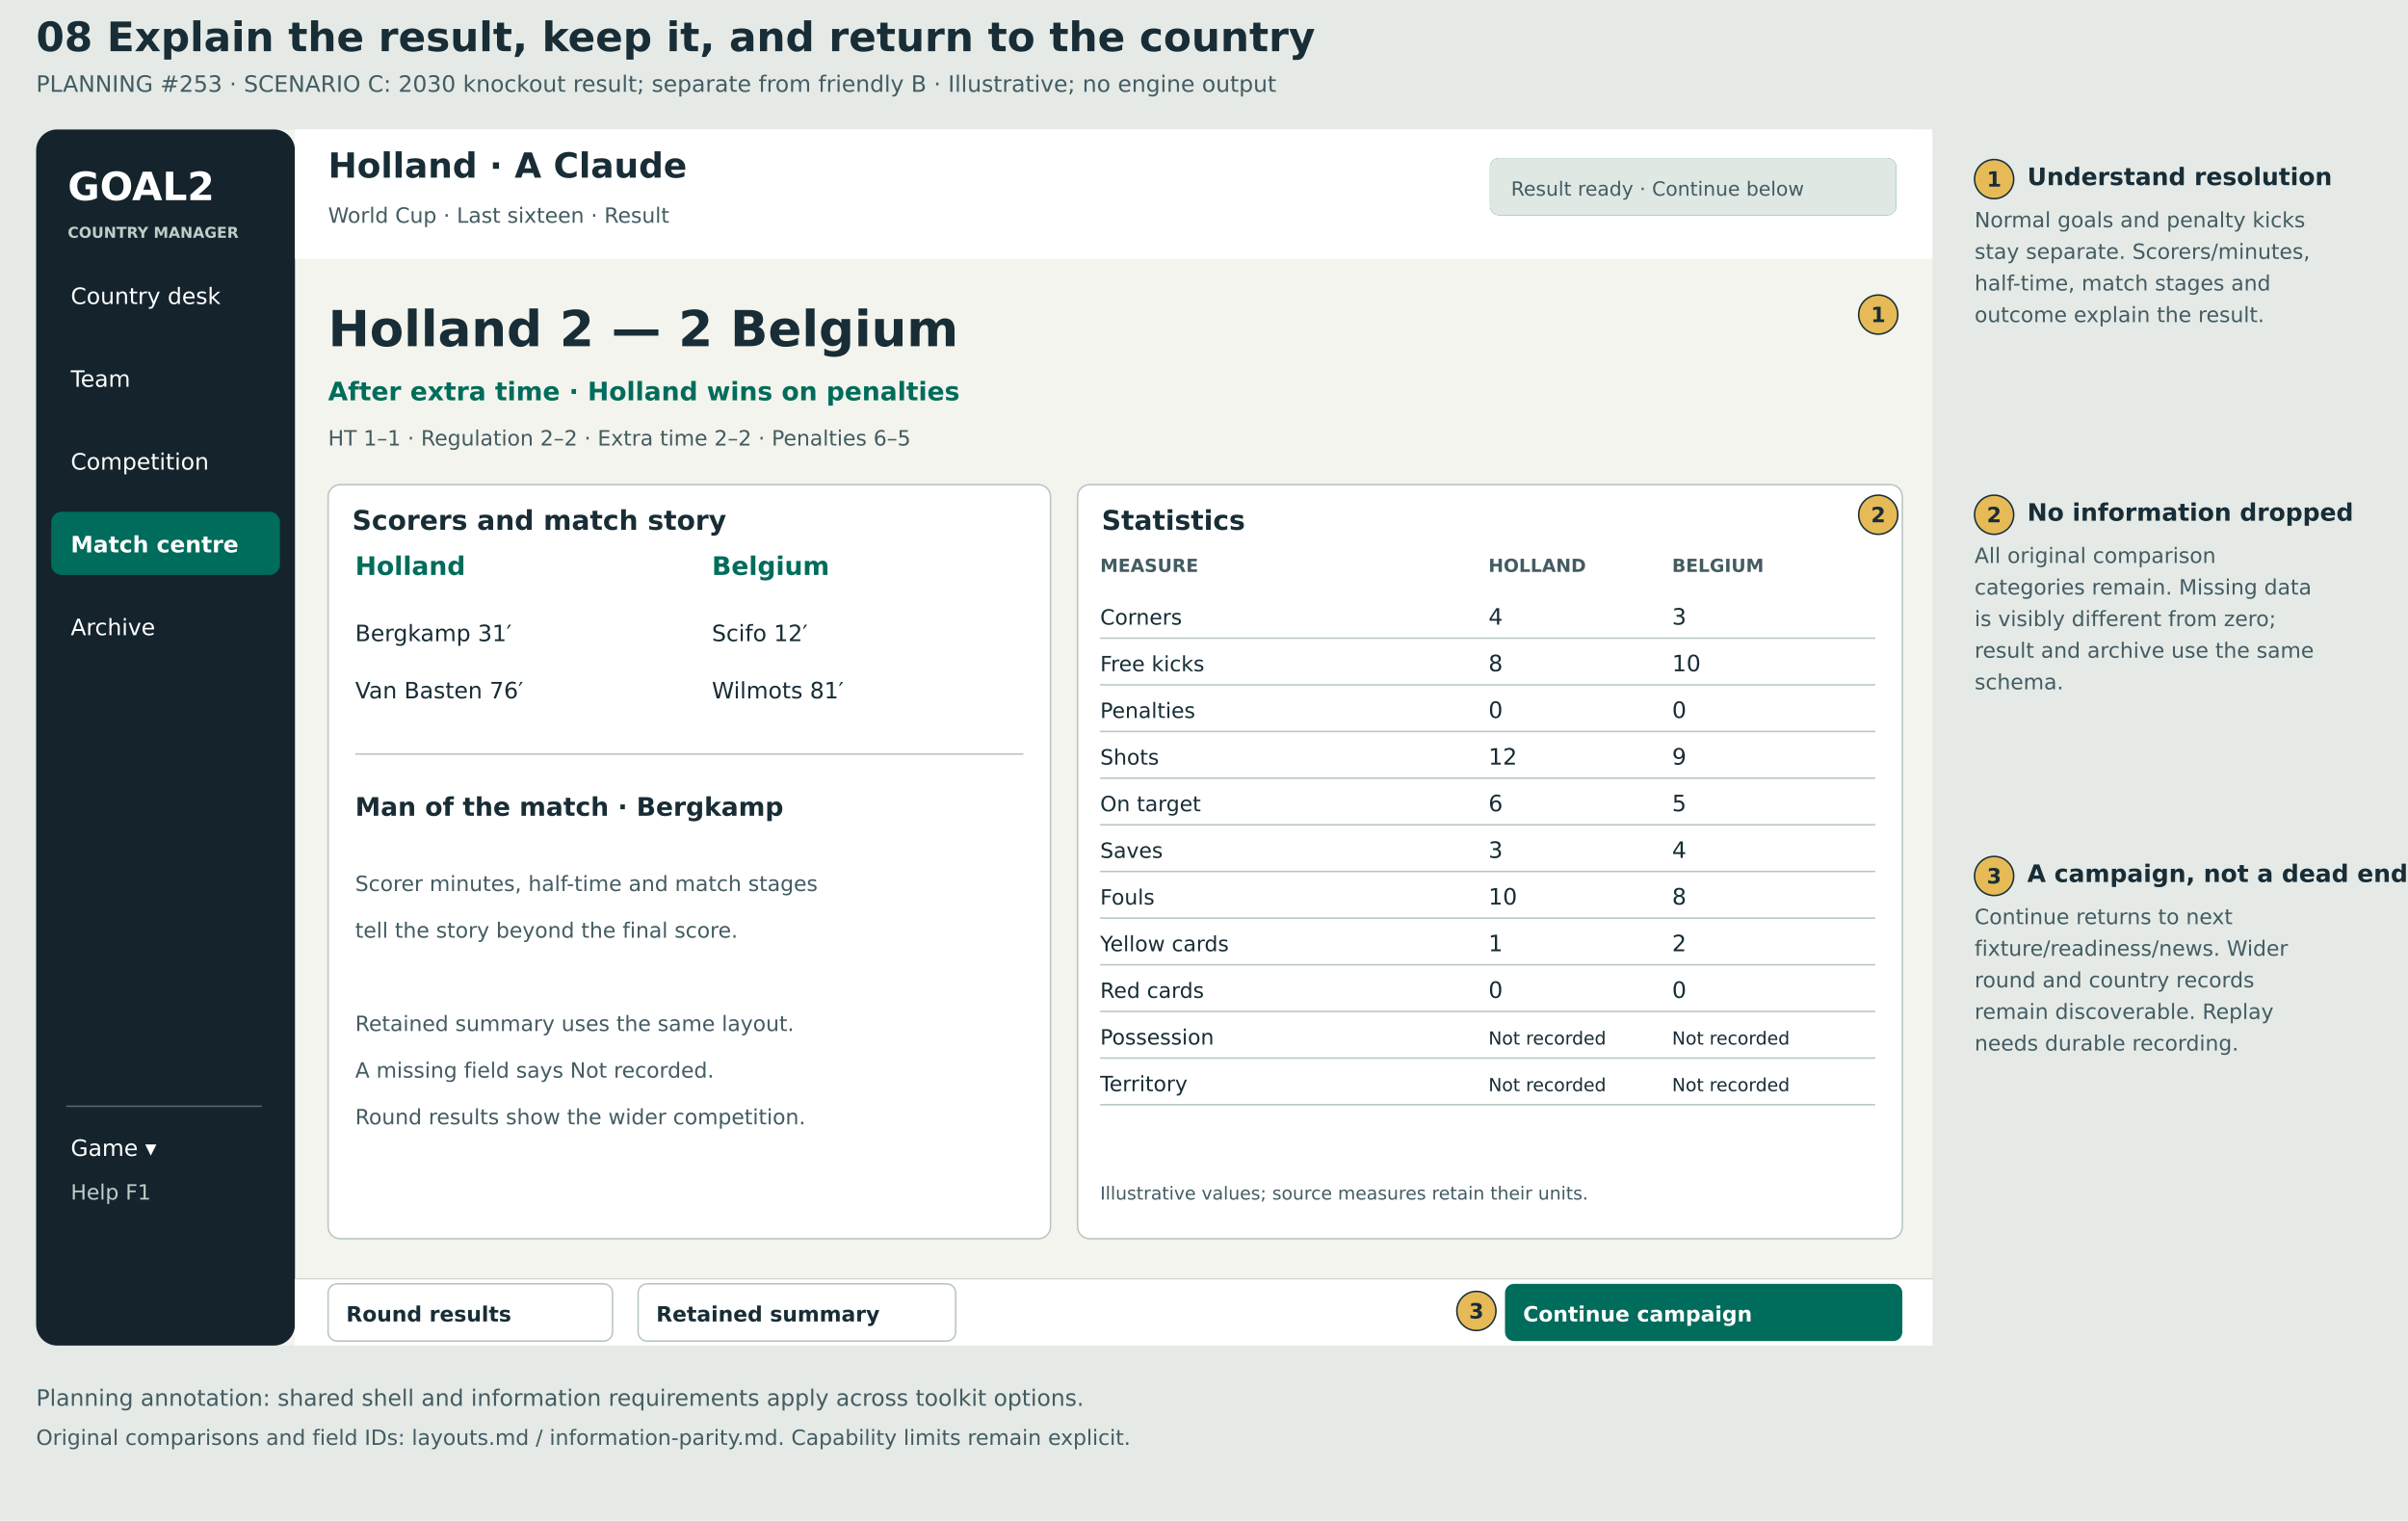
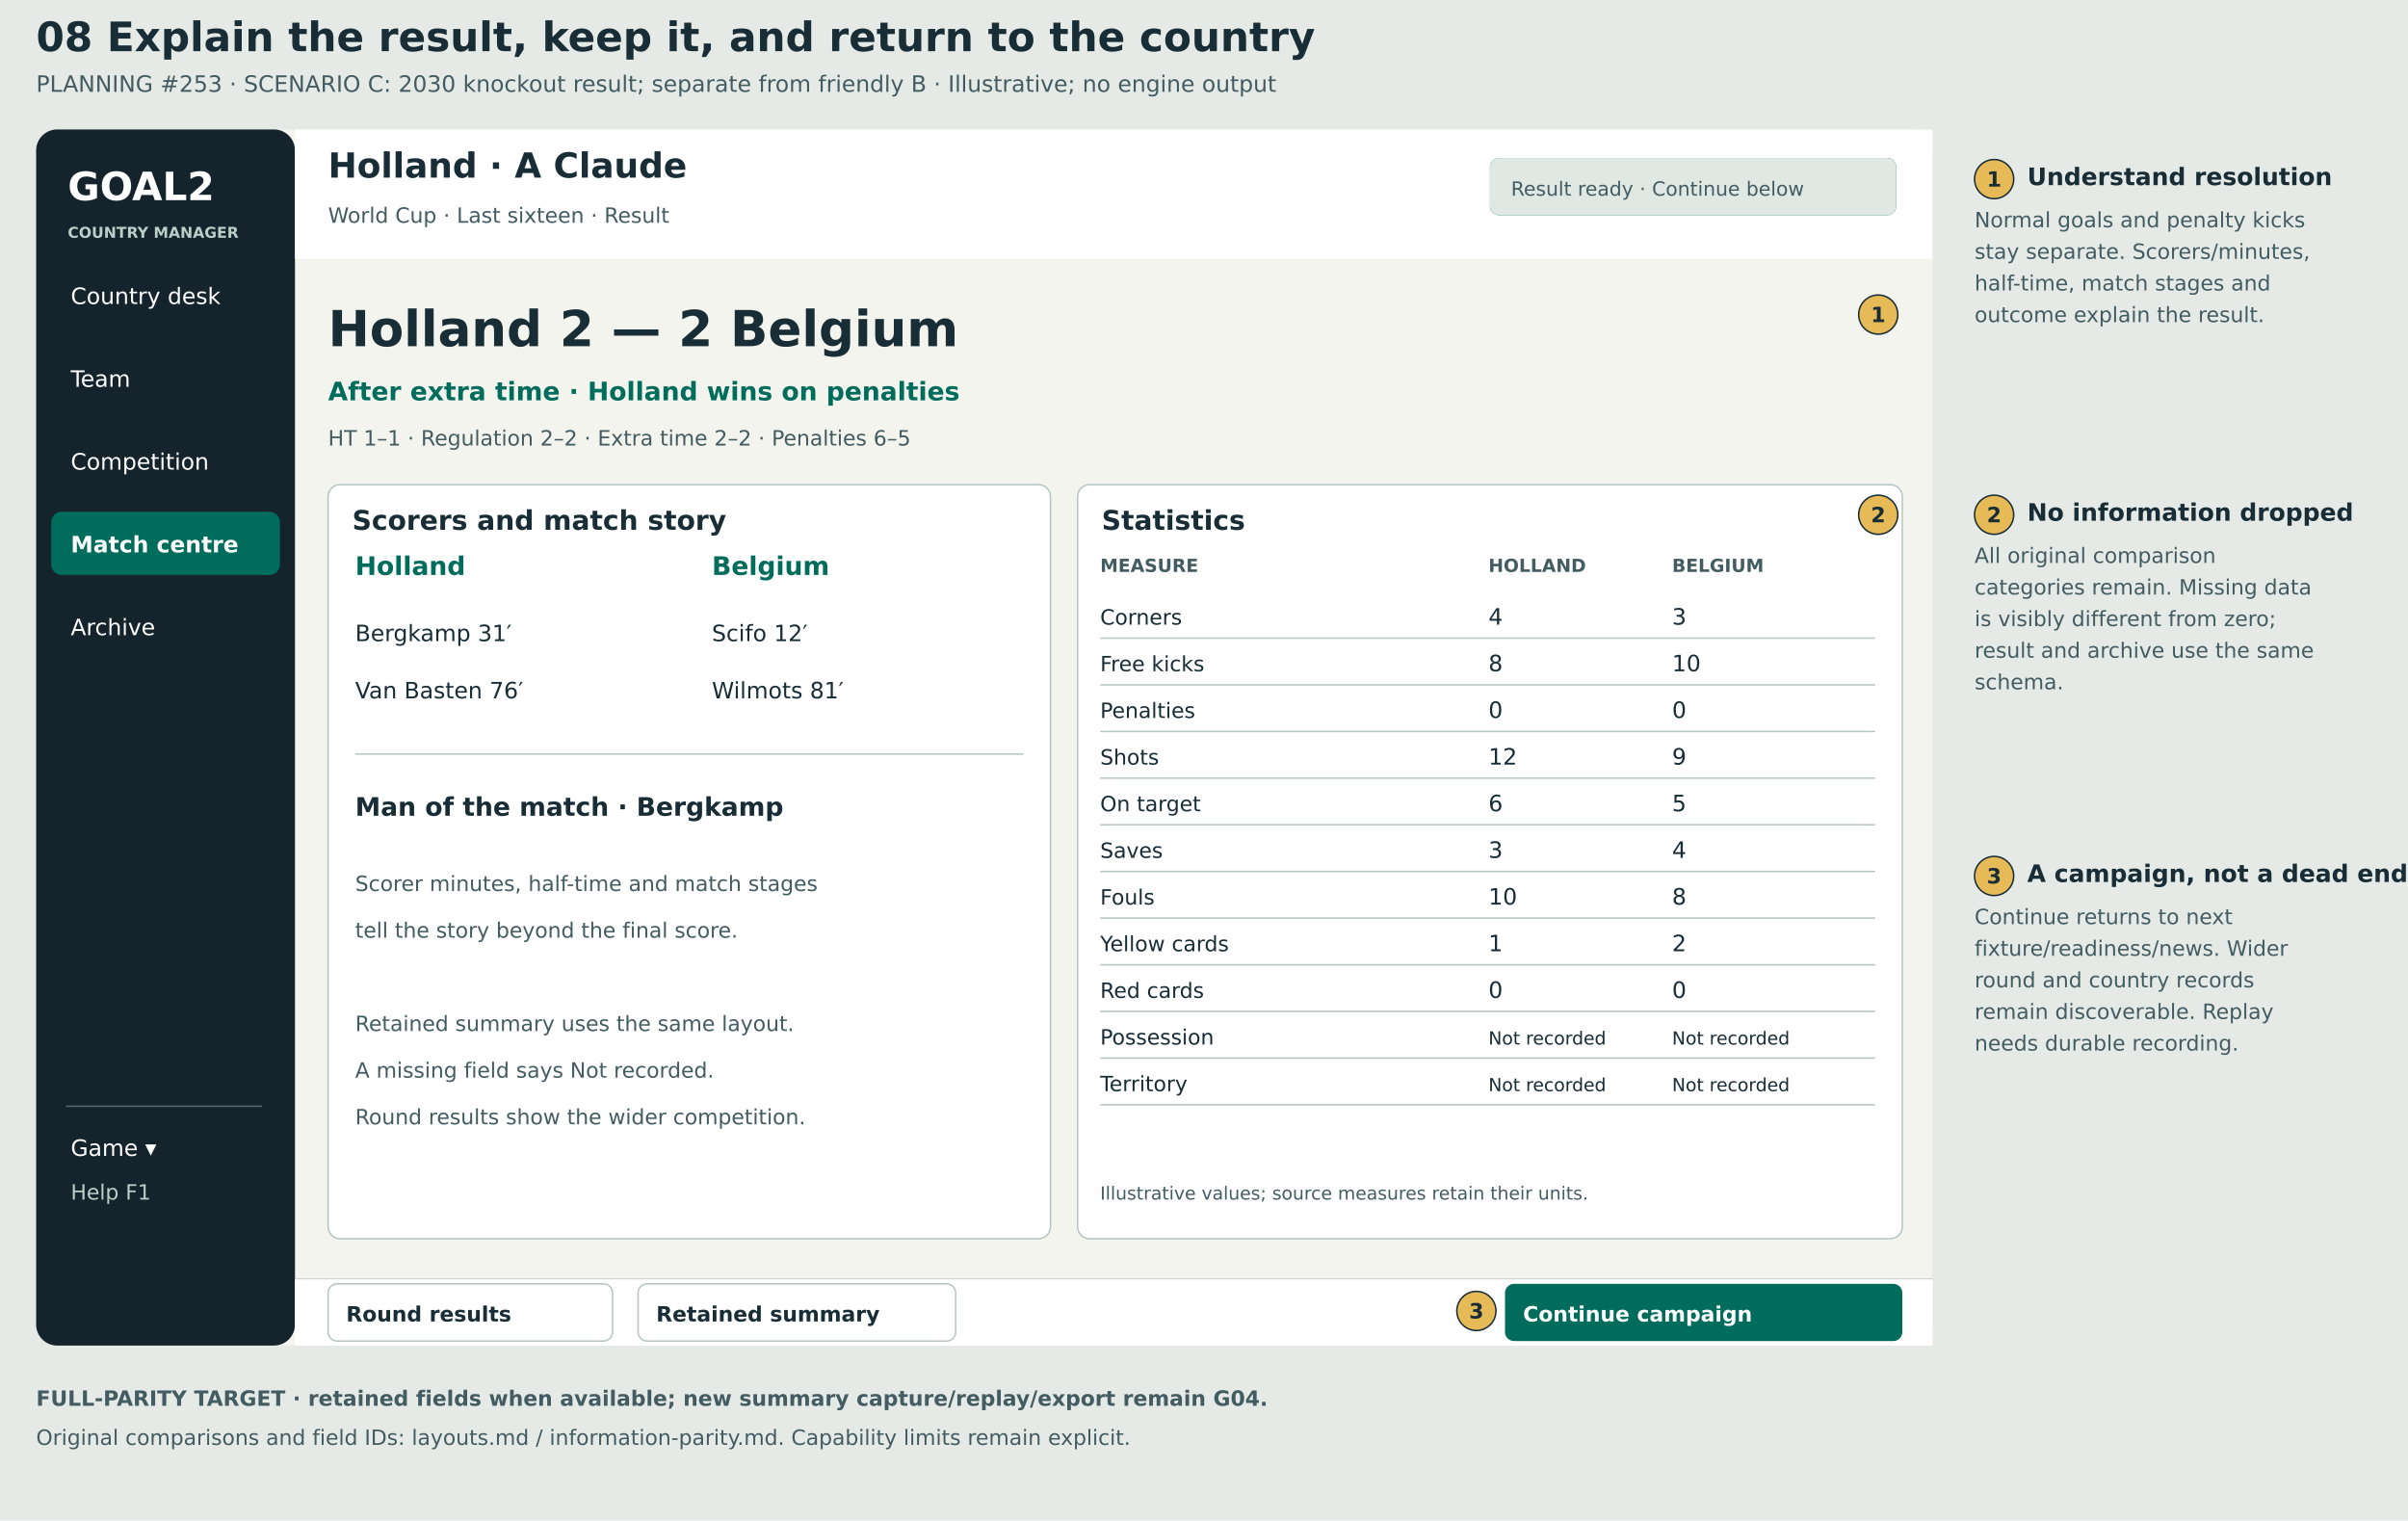
- <svg xmlns="http://www.w3.org/2000/svg" width="1600" height="1010" viewBox="0 0 1600 1010" role="img" aria-labelledby="title desc">
+ <svg xmlns="http://www.w3.org/2000/svg" width="1600" height="1010" viewBox="0 0 1600 1010" role="img" aria-labelledby="title desc" font-family="DejaVu Sans, Segoe UI, sans-serif">
  <g font-family="DejaVu Sans, Segoe UI, sans-serif">
    <rect x="0" y="0" width="1600" height="1010" rx="0" fill="#E5EAE7" />
    <text x="24" y="34" fill="#182D36" font-size="27" font-weight="700">08  Explain the result, keep it, and return to the country</text>
    <text x="24" y="61" fill="#435C62" font-size="15" font-weight="400">PLANNING #253 · SCENARIO C: 2030 knockout result; separate from friendly B · Illustrative; no engine output</text>
    <rect x="24" y="86" width="1260" height="808" rx="14" fill="#F3F4ED" />
    <rect x="24" y="86" width="172" height="808" rx="14" fill="#14232C" />
    <text x="45" y="133" fill="#FFFFFF" font-size="26" font-weight="700">GOAL2</text>
    <text x="45" y="158" fill="#BACFC8" font-size="10" font-weight="700">COUNTRY MANAGER</text>
    <text x="47" y="202" fill="#FFFFFF" font-size="15" font-weight="400">Country desk</text>
    <text x="47" y="257" fill="#FFFFFF" font-size="15" font-weight="400">Team</text>
    <text x="47" y="312" fill="#FFFFFF" font-size="15" font-weight="400">Competition</text>
    <rect x="34" y="340" width="152" height="42" rx="7" fill="#006C5B" />
    <text x="47" y="367" fill="#FFFFFF" font-size="15" font-weight="600">Match centre</text>
    <text x="47" y="422" fill="#FFFFFF" font-size="15" font-weight="400">Archive</text>
    <line x1="44" y1="735" x2="174" y2="735" stroke="#536B71" />
    <text x="47" y="768" fill="#FFFFFF" font-size="15" font-weight="400">Game  ▾</text>
    <text x="47" y="797" fill="#BACFC8" font-size="14" font-weight="400">Help  F1</text>
    <rect x="196" y="86" width="1088" height="86" rx="0" fill="#FFFFFF" />
    <text x="218" y="118" fill="#182D36" font-size="23" font-weight="700">Holland · A Claude</text>
    <text x="218" y="148" fill="#435C62" font-size="14" font-weight="400">World Cup · Last sixteen · Result</text>
    <rect x="990" y="105" width="270" height="38" rx="6" fill="#006C5B" />
-     <text x="1002" y="130" fill="#FFFFFF" font-size="14" font-weight="600">Prepare next match</text>
    <rect x="196" y="850" width="1088" height="44" rx="0" fill="#FFFFFF" />
    <line x1="196" y1="850" x2="1284" y2="850" stroke="#B7C6C3" />
-     <text x="218" y="878" fill="#435C62" font-size="13" font-weight="400">Confirmed team  •  Last saved checkpoint available in Game</text>
    <rect x="990" y="105" width="270" height="38" rx="6" fill="#E0E8E4" />
    <text x="1004" y="130" fill="#435C62" font-size="13" font-weight="400">Result ready · Continue below</text>
    <text x="218" y="230" fill="#182D36" font-size="33" font-weight="700">Holland  2 — 2  Belgium</text>
    <text x="218" y="266" fill="#006C5B" font-size="17" font-weight="600">After extra time · Holland wins on penalties</text>
    <text x="218" y="296" fill="#435C62" font-size="14" font-weight="400">HT 1–1   ·   Regulation 2–2   ·   Extra time 2–2   ·   Penalties 6–5</text>
    <rect x="218" y="322" width="480" height="501" rx="8" fill="#FFFFFF" stroke="#B7C6C3" />
    <text x="234" y="352" fill="#182D36" font-size="18" font-weight="700">Scorers and match story</text>
    <text x="236" y="382" fill="#006C5B" font-size="17" font-weight="700">Holland</text>
    <text x="473" y="382" fill="#006C5B" font-size="17" font-weight="700">Belgium</text>
    <text x="236" y="426" fill="#182D36" font-size="15" font-weight="400">Bergkamp 31′</text>
    <text x="473" y="426" fill="#182D36" font-size="15" font-weight="400">Scifo 12′</text>
    <text x="236" y="464" fill="#182D36" font-size="15" font-weight="400">Van Basten 76′</text>
    <text x="473" y="464" fill="#182D36" font-size="15" font-weight="400">Wilmots 81′</text>
    <line x1="236" y1="501" x2="680" y2="501" stroke="#B7C6C3" />
    <text x="236" y="542" fill="#182D36" font-size="17" font-weight="700">Man of the match · Bergkamp</text>
    <text x="236" y="592" fill="#435C62" font-size="14" font-weight="400">Scorer minutes, half-time and match stages</text>
    <text x="236" y="623" fill="#435C62" font-size="14" font-weight="400">tell the story beyond the final score.</text>
    <text x="236" y="654" fill="#435C62" font-size="14" font-weight="400" />
    <text x="236" y="685" fill="#435C62" font-size="14" font-weight="400">Retained summary uses the same layout.</text>
    <text x="236" y="716" fill="#435C62" font-size="14" font-weight="400">A missing field says Not recorded.</text>
    <text x="236" y="747" fill="#435C62" font-size="14" font-weight="400">Round results show the wider competition.</text>
    <rect x="716" y="322" width="548" height="501" rx="8" fill="#FFFFFF" stroke="#B7C6C3" />
    <text x="732" y="352" fill="#182D36" font-size="18" font-weight="700">Statistics</text>
    <text x="731" y="380" fill="#435C62" font-size="12" font-weight="600">MEASURE</text>
    <text x="989" y="380" fill="#435C62" font-size="12" font-weight="600">HOLLAND</text>
    <text x="1111" y="380" fill="#435C62" font-size="12" font-weight="600">BELGIUM</text>
    <line x1="731" y1="424" x2="1246" y2="424" stroke="#B7C6C3" />
    <text x="731" y="415" fill="#182D36" font-size="14" font-weight="400">Corners</text>
    <text x="989" y="415" fill="#182D36" font-size="15" font-weight="400">4</text>
    <text x="1111" y="415" fill="#182D36" font-size="15" font-weight="400">3</text>
    <line x1="731" y1="455" x2="1246" y2="455" stroke="#B7C6C3" />
    <text x="731" y="446" fill="#182D36" font-size="14" font-weight="400">Free kicks</text>
    <text x="989" y="446" fill="#182D36" font-size="15" font-weight="400">8</text>
    <text x="1111" y="446" fill="#182D36" font-size="15" font-weight="400">10</text>
    <line x1="731" y1="486" x2="1246" y2="486" stroke="#B7C6C3" />
    <text x="731" y="477" fill="#182D36" font-size="14" font-weight="400">Penalties</text>
    <text x="989" y="477" fill="#182D36" font-size="15" font-weight="400">0</text>
    <text x="1111" y="477" fill="#182D36" font-size="15" font-weight="400">0</text>
    <line x1="731" y1="517" x2="1246" y2="517" stroke="#B7C6C3" />
    <text x="731" y="508" fill="#182D36" font-size="14" font-weight="400">Shots</text>
    <text x="989" y="508" fill="#182D36" font-size="15" font-weight="400">12</text>
    <text x="1111" y="508" fill="#182D36" font-size="15" font-weight="400">9</text>
    <line x1="731" y1="548" x2="1246" y2="548" stroke="#B7C6C3" />
    <text x="731" y="539" fill="#182D36" font-size="14" font-weight="400">On target</text>
    <text x="989" y="539" fill="#182D36" font-size="15" font-weight="400">6</text>
    <text x="1111" y="539" fill="#182D36" font-size="15" font-weight="400">5</text>
    <line x1="731" y1="579" x2="1246" y2="579" stroke="#B7C6C3" />
    <text x="731" y="570" fill="#182D36" font-size="14" font-weight="400">Saves</text>
    <text x="989" y="570" fill="#182D36" font-size="15" font-weight="400">3</text>
    <text x="1111" y="570" fill="#182D36" font-size="15" font-weight="400">4</text>
    <line x1="731" y1="610" x2="1246" y2="610" stroke="#B7C6C3" />
    <text x="731" y="601" fill="#182D36" font-size="14" font-weight="400">Fouls</text>
    <text x="989" y="601" fill="#182D36" font-size="15" font-weight="400">10</text>
    <text x="1111" y="601" fill="#182D36" font-size="15" font-weight="400">8</text>
    <line x1="731" y1="641" x2="1246" y2="641" stroke="#B7C6C3" />
    <text x="731" y="632" fill="#182D36" font-size="14" font-weight="400">Yellow cards</text>
    <text x="989" y="632" fill="#182D36" font-size="15" font-weight="400">1</text>
    <text x="1111" y="632" fill="#182D36" font-size="15" font-weight="400">2</text>
    <line x1="731" y1="672" x2="1246" y2="672" stroke="#B7C6C3" />
    <text x="731" y="663" fill="#182D36" font-size="14" font-weight="400">Red cards</text>
    <text x="989" y="663" fill="#182D36" font-size="15" font-weight="400">0</text>
    <text x="1111" y="663" fill="#182D36" font-size="15" font-weight="400">0</text>
    <line x1="731" y1="703" x2="1246" y2="703" stroke="#B7C6C3" />
    <text x="731" y="694" fill="#182D36" font-size="14" font-weight="400">Possession</text>
    <text x="989" y="694" fill="#182D36" font-size="12" font-weight="400">Not recorded</text>
    <text x="1111" y="694" fill="#182D36" font-size="12" font-weight="400">Not recorded</text>
    <line x1="731" y1="734" x2="1246" y2="734" stroke="#B7C6C3" />
    <text x="731" y="725" fill="#182D36" font-size="14" font-weight="400">Territory</text>
    <text x="989" y="725" fill="#182D36" font-size="12" font-weight="400">Not recorded</text>
    <text x="1111" y="725" fill="#182D36" font-size="12" font-weight="400">Not recorded</text>
    <text x="731" y="797" fill="#435C62" font-size="12" font-weight="400">Illustrative values; source measures retain their units.</text>
    <rect x="196" y="850" width="1088" height="44" rx="0" fill="#FFFFFF" />
    <rect x="218" y="853" width="189" height="38" rx="6" fill="#FFFFFF" stroke="#B7C6C3" />
    <text x="230" y="878" fill="#182D36" font-size="14" font-weight="600">Round results</text>
    <rect x="424" y="853" width="211" height="38" rx="6" fill="#FFFFFF" stroke="#B7C6C3" />
    <text x="436" y="878" fill="#182D36" font-size="14" font-weight="600">Retained summary</text>
    <rect x="1000" y="853" width="264" height="38" rx="6" fill="#006C5B" />
    <text x="1012" y="878" fill="#FFFFFF" font-size="14" font-weight="600">Continue campaign</text>
    <circle cx="1248" cy="209" r="13" fill="#E5BA57" stroke="#182D36" />
    <text x="1248" y="214" fill="#182D36" font-size="14" font-weight="700" text-anchor="middle">1</text>
    <circle cx="1248" cy="342" r="13" fill="#E5BA57" stroke="#182D36" />
    <text x="1248" y="347" fill="#182D36" font-size="14" font-weight="700" text-anchor="middle">2</text>
    <circle cx="981" cy="871" r="13" fill="#E5BA57" stroke="#182D36" />
    <text x="981" y="876" fill="#182D36" font-size="14" font-weight="700" text-anchor="middle">3</text>
    <circle cx="1325" cy="119" r="13" fill="#E5BA57" stroke="#182D36" />
    <text x="1325" y="124" fill="#182D36" font-size="14" font-weight="700" text-anchor="middle">1</text>
    <text x="1347" y="123" fill="#182D36" font-size="16" font-weight="700">Understand resolution</text>
    <text x="1312" y="151" fill="#435C62" font-size="14" font-weight="400">Normal goals and penalty kicks</text>
    <text x="1312" y="172" fill="#435C62" font-size="14" font-weight="400">stay separate. Scorers/minutes,</text>
    <text x="1312" y="193" fill="#435C62" font-size="14" font-weight="400">half-time, match stages and</text>
    <text x="1312" y="214" fill="#435C62" font-size="14" font-weight="400">outcome explain the result.</text>
    <circle cx="1325" cy="342" r="13" fill="#E5BA57" stroke="#182D36" />
    <text x="1325" y="347" fill="#182D36" font-size="14" font-weight="700" text-anchor="middle">2</text>
    <text x="1347" y="346" fill="#182D36" font-size="16" font-weight="700">No information dropped</text>
    <text x="1312" y="374" fill="#435C62" font-size="14" font-weight="400">All original comparison</text>
    <text x="1312" y="395" fill="#435C62" font-size="14" font-weight="400">categories remain. Missing data</text>
    <text x="1312" y="416" fill="#435C62" font-size="14" font-weight="400">is visibly different from zero;</text>
    <text x="1312" y="437" fill="#435C62" font-size="14" font-weight="400">result and archive use the same</text>
    <text x="1312" y="458" fill="#435C62" font-size="14" font-weight="400">schema.</text>
    <circle cx="1325" cy="582" r="13" fill="#E5BA57" stroke="#182D36" />
    <text x="1325" y="587" fill="#182D36" font-size="14" font-weight="700" text-anchor="middle">3</text>
    <text x="1347" y="586" fill="#182D36" font-size="16" font-weight="700">A campaign, not a dead end</text>
    <text x="1312" y="614" fill="#435C62" font-size="14" font-weight="400">Continue returns to next</text>
    <text x="1312" y="635" fill="#435C62" font-size="14" font-weight="400">fixture/readiness/news. Wider</text>
    <text x="1312" y="656" fill="#435C62" font-size="14" font-weight="400">round and country records</text>
    <text x="1312" y="677" fill="#435C62" font-size="14" font-weight="400">remain discoverable. Replay</text>
    <text x="1312" y="698" fill="#435C62" font-size="14" font-weight="400">needs durable recording.</text>
-     <text x="24" y="934" fill="#435C62" font-size="15" font-weight="400">Planning annotation: shared shell and information requirements apply across toolkit options.</text>
+     <text x="24" y="934" fill="#435C62" font-size="14" font-weight="600">FULL-PARITY TARGET · retained fields when available; new summary capture/replay/export remain G04.</text>
    <text x="24" y="960" fill="#435C62" font-size="14" font-weight="400">Original comparisons and field IDs: layouts.md / information-parity.md. Capability limits remain explicit.</text>
  </g>
</svg>
